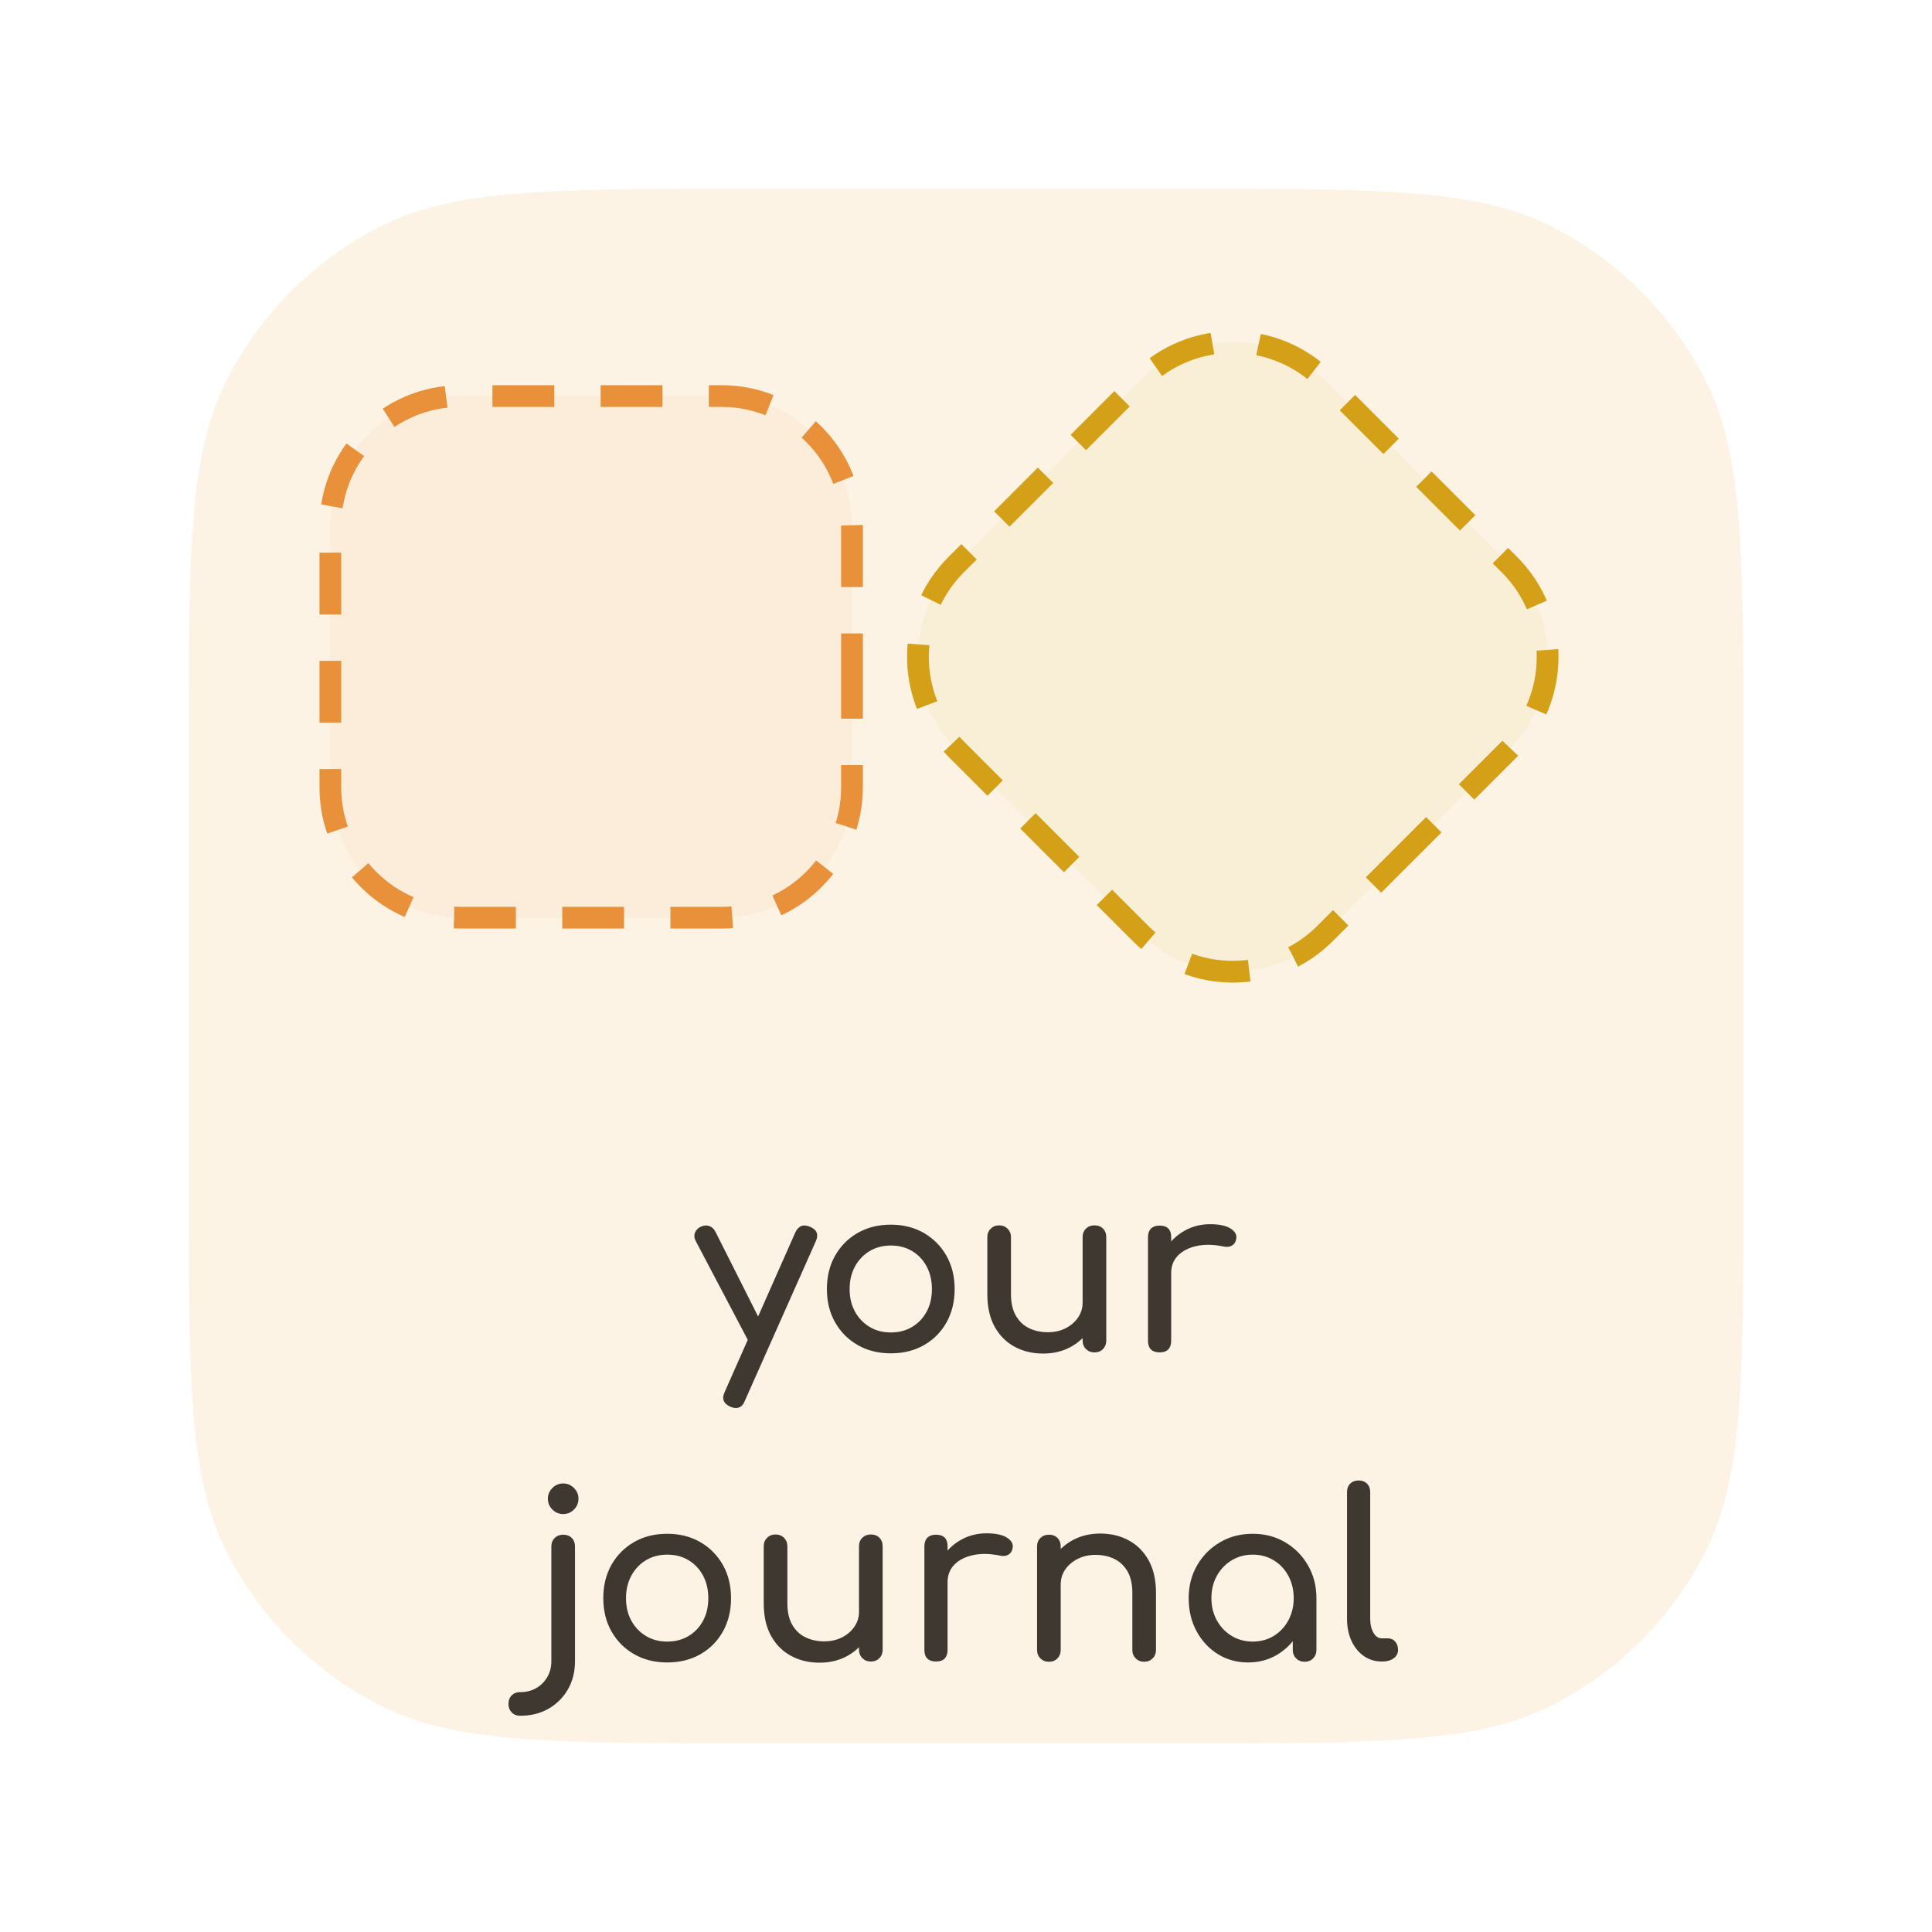
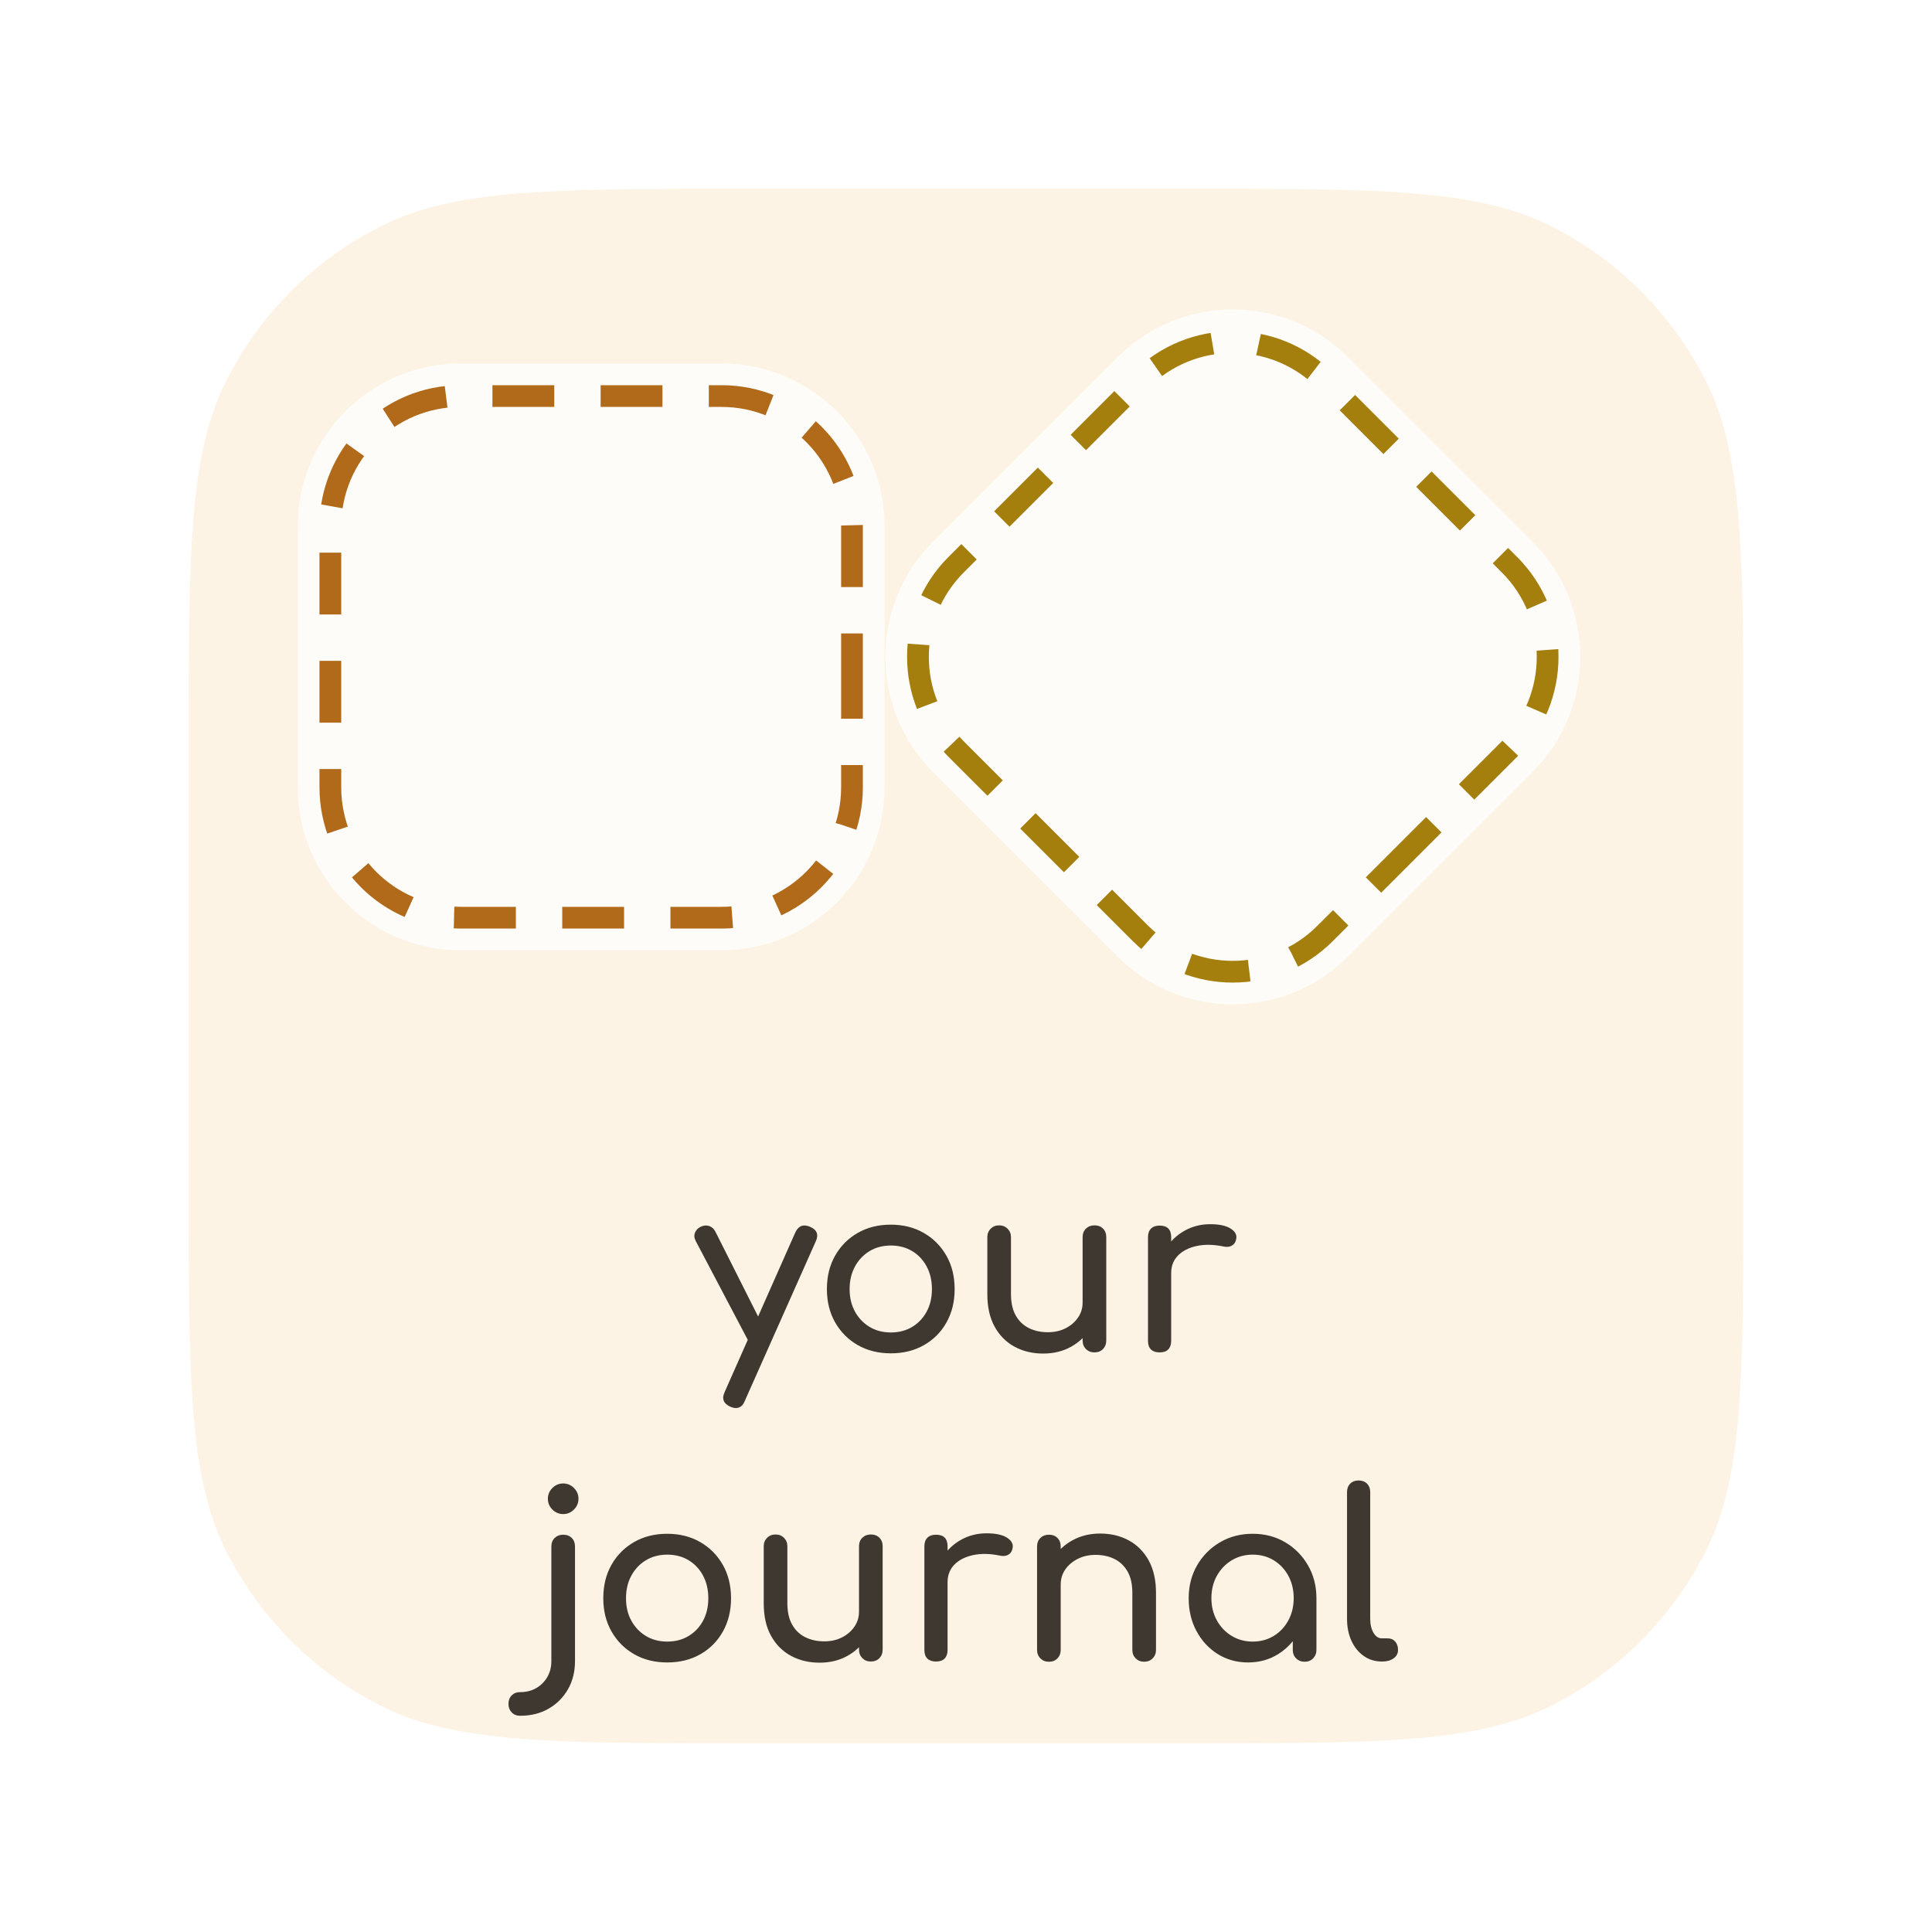
<svg xmlns="http://www.w3.org/2000/svg" viewBox="0 0 1024 1024" role="img" aria-label="journal">
  <path fill="#FCF3E4" transform="translate(100,100)" d="M 527.36 0 c 103.834 0 155.751 0 195.41 20.207 a 185.4 185.4 0 0 1 81.023 81.023 c 20.207 39.659 20.207 91.576 20.207 195.41 L 824 527.36 c 0 103.834 0 155.751 -20.207 195.41 a 185.4 185.4 0 0 1 -81.023 81.023 c -39.659 20.207 -91.576 20.207 -195.41 20.207 L 296.64 824 c -103.834 0 -155.751 0 -195.41 -20.207 a 185.4 185.4 0 0 1 -81.023 -81.023 c -20.207 -39.659 -20.207 -91.576 -20.207 -195.41 L 0 296.64 c 0 -103.834 0 -155.751 20.207 -195.41 a 185.4 185.4 0 0 1 81.023 -81.023 c 39.659 -20.207 91.576 -20.207 195.41 -20.207 Z" />
-   <path fill="#E8913A" fill-opacity="0.07" stroke="#E8913A" stroke-width="11.52" stroke-dasharray="32.768 24.576" stroke-linejoin="round" d="M451.574 348.16 L451.574 417.28 C451.574 455.454 420.628 486.4 382.454 486.4 L244.214 486.4 C206.04 486.4 175.094 455.454 175.094 417.28 L175.094 279.04 C175.094 240.866 206.04 209.92 244.214 209.92 L382.454 209.92 C420.628 209.92 451.574 240.866 451.574 279.04 Z" />
-   <path fill="#D4A017" fill-opacity="0.07" stroke="#D4A017" stroke-width="11.52" stroke-dasharray="32.768 24.576" stroke-linejoin="round" d="M751.155 445.91 L702.28 494.786 C675.287 521.779 631.523 521.779 604.53 494.786 L506.779 397.035 C479.786 370.042 479.786 326.278 506.779 299.285 L604.53 201.534 C631.523 174.541 675.287 174.541 702.28 201.534 L800.03 299.285 C827.023 326.278 827.023 370.042 800.03 397.035 Z" />
+   <path fill="#FEFCF8" stroke="#FEFCF8" stroke-width="34.56" stroke-linejoin="round" d="M451.574 348.16 L451.574 417.28 C451.574 455.454 420.628 486.4 382.454 486.4 L244.214 486.4 C206.04 486.4 175.094 455.454 175.094 417.28 L175.094 279.04 C175.094 240.866 206.04 209.92 244.214 209.92 L382.454 209.92 C420.628 209.92 451.574 240.866 451.574 279.04 Z" />
+   <path fill="none" stroke="#B06A1A" stroke-width="11.52" stroke-dasharray="32.768 24.576" stroke-linejoin="round" d="M451.574 348.16 L451.574 417.28 C451.574 455.454 420.628 486.4 382.454 486.4 L244.214 486.4 C206.04 486.4 175.094 455.454 175.094 417.28 L175.094 279.04 C175.094 240.866 206.04 209.92 244.214 209.92 L382.454 209.92 C420.628 209.92 451.574 240.866 451.574 279.04 Z" />
+   <path fill="#FEFCF8" stroke="#FEFCF8" stroke-width="34.56" stroke-linejoin="round" d="M751.155 445.91 L702.28 494.786 C675.287 521.779 631.523 521.779 604.53 494.786 L506.779 397.035 C479.786 370.042 479.786 326.278 506.779 299.285 L604.53 201.534 C631.523 174.541 675.287 174.541 702.28 201.534 L800.03 299.285 C827.023 326.278 827.023 370.042 800.03 397.035 Z" />
+   <path fill="none" stroke="#A57F0E" stroke-width="11.52" stroke-dasharray="32.768 24.576" stroke-linejoin="round" d="M751.155 445.91 L702.28 494.786 C675.287 521.779 631.523 521.779 604.53 494.786 L506.779 397.035 C479.786 370.042 479.786 326.278 506.779 299.285 L604.53 201.534 C631.523 174.541 675.287 174.541 702.28 201.534 L800.03 299.285 C827.023 326.278 827.023 370.042 800.03 397.035 Z" />
  <path fill="#3F3830" d="M389.98 746.291 Q388.751 746.291 387.031 745.554 Q381.624 743.096 384.082 737.812 L421.56 653.148 Q424.018 647.987 429.302 650.199 Q434.831 652.534 432.374 657.94 L394.772 742.482 Q393.298 746.291 389.98 746.291 Z M404.48 714.097 Q402.145 715.08 400.118 714.281 Q398.09 713.482 396.861 711.148 L368.722 657.695 Q367.493 655.36 368.415 653.21 Q369.336 651.059 371.671 650.076 Q374.006 649.093 376.095 649.892 Q378.184 650.691 379.29 653.025 L406.2 706.478 Q407.429 708.813 407.122 710.963 Q406.815 713.114 404.48 714.097 Z M472.187 717.292 Q462.234 717.292 454.609 712.913 Q446.985 708.534 442.628 700.871 Q438.272 693.207 438.272 683.254 Q438.272 673.178 442.628 665.514 Q446.985 657.85 454.609 653.472 Q462.234 649.093 472.125 649.093 Q482.017 649.093 489.62 653.472 Q497.222 657.85 501.6 665.514 Q505.979 673.178 505.979 683.254 Q505.979 693.207 501.678 700.887 Q497.377 708.567 489.759 712.929 Q482.14 717.292 472.187 717.292 Z M472.187 706.232 Q478.577 706.232 483.483 703.274 Q488.39 700.315 491.163 695.164 Q493.937 690.012 493.937 683.254 Q493.937 676.495 491.163 671.285 Q488.39 666.076 483.483 663.114 Q478.577 660.152 472.187 660.152 Q465.797 660.152 460.886 663.114 Q455.974 666.076 453.144 671.285 Q450.314 676.495 450.314 683.254 Q450.314 690.012 453.144 695.164 Q455.974 700.315 460.886 703.274 Q465.797 706.232 472.187 706.232 Z M552.919 717.414 Q544.44 717.414 537.743 713.789 Q531.046 710.164 527.176 703.16 Q523.305 696.156 523.305 685.957 L523.305 655.729 Q523.305 653.025 525.087 651.244 Q526.868 649.462 529.572 649.462 Q532.275 649.462 534.057 651.244 Q535.839 653.025 535.839 655.729 L535.839 685.957 Q535.839 692.838 538.419 697.324 Q541 701.809 545.423 703.959 Q549.847 706.109 555.377 706.109 Q560.66 706.109 564.777 704.02 Q568.893 701.932 571.351 698.368 Q573.809 694.804 573.809 690.381 L581.55 690.381 Q581.55 697.999 577.802 704.143 Q574.054 710.287 567.603 713.851 Q561.152 717.414 552.919 717.414 Z M580.076 716.8 Q577.372 716.8 575.59 715.018 Q573.809 713.236 573.809 710.533 L573.809 655.729 Q573.809 652.902 575.59 651.182 Q577.372 649.462 580.076 649.462 Q582.902 649.462 584.622 651.182 Q586.342 652.902 586.342 655.729 L586.342 710.533 Q586.342 713.236 584.622 715.018 Q582.902 716.8 580.076 716.8 Z M614.482 674.775 Q614.482 667.402 618.107 661.565 Q621.732 655.729 627.876 652.288 Q634.02 648.847 641.393 648.847 Q648.765 648.847 652.39 651.244 Q656.015 653.64 655.155 656.957 Q654.787 658.678 653.742 659.599 Q652.698 660.521 651.346 660.767 Q649.994 661.012 648.397 660.644 Q640.532 659.046 634.266 660.398 Q627.999 661.75 624.374 665.436 Q620.749 669.123 620.749 674.775 Z M614.605 716.8 Q611.656 716.8 610.058 715.264 Q608.461 713.728 608.461 710.656 L608.461 655.729 Q608.461 652.78 610.058 651.182 Q611.656 649.585 614.605 649.585 Q617.677 649.585 619.213 651.121 Q620.749 652.657 620.749 655.729 L620.749 710.656 Q620.749 713.605 619.213 715.203 Q617.677 716.8 614.605 716.8 Z" />
  <path fill="#3F3830" d="M275.64 909.394 Q272.937 909.394 271.217 907.612 Q269.496 905.83 269.496 903.127 Q269.496 900.301 271.217 898.58 Q272.937 896.86 275.64 896.86 Q280.556 896.86 284.242 894.71 Q287.928 892.559 290.079 888.873 Q292.229 885.187 292.229 880.394 L292.229 819.692 Q292.229 816.865 294.011 815.145 Q295.793 813.425 298.496 813.425 Q301.322 813.425 303.043 815.145 Q304.763 816.865 304.763 819.692 L304.763 880.394 Q304.763 888.873 301.015 895.386 Q297.267 901.898 290.755 905.646 Q284.242 909.394 275.64 909.394 Z M298.496 802.488 Q295.178 802.488 292.782 800.092 Q290.386 797.696 290.386 794.378 Q290.386 791.06 292.782 788.664 Q295.178 786.268 298.496 786.268 Q301.814 786.268 304.21 788.664 Q306.606 791.06 306.606 794.378 Q306.606 797.696 304.21 800.092 Q301.814 802.488 298.496 802.488 Z M353.669 881.132 Q343.716 881.132 336.092 876.753 Q328.467 872.374 324.111 864.711 Q319.754 857.047 319.754 847.094 Q319.754 837.018 324.111 829.354 Q328.467 821.69 336.092 817.312 Q343.716 812.933 353.608 812.933 Q363.5 812.933 371.102 817.312 Q378.704 821.69 383.083 829.354 Q387.461 837.018 387.461 847.094 Q387.461 857.047 383.16 864.727 Q378.86 872.407 371.241 876.769 Q363.622 881.132 353.669 881.132 Z M353.669 870.072 Q360.059 870.072 364.965 867.114 Q369.872 864.155 372.645 859.004 Q375.419 853.852 375.419 847.094 Q375.419 840.335 372.645 835.125 Q369.872 829.916 364.965 826.954 Q360.059 823.992 353.669 823.992 Q347.279 823.992 342.368 826.954 Q337.457 829.916 334.627 835.125 Q331.796 840.335 331.796 847.094 Q331.796 853.852 334.627 859.004 Q337.457 864.155 342.368 867.114 Q347.279 870.072 353.669 870.072 Z M434.401 881.254 Q425.923 881.254 419.226 877.629 Q412.529 874.004 408.658 867 Q404.787 859.996 404.787 849.797 L404.787 819.569 Q404.787 816.865 406.569 815.084 Q408.351 813.302 411.054 813.302 Q413.757 813.302 415.539 815.084 Q417.321 816.865 417.321 819.569 L417.321 849.797 Q417.321 856.678 419.901 861.164 Q422.482 865.649 426.906 867.799 Q431.329 869.949 436.859 869.949 Q442.143 869.949 446.259 867.86 Q450.376 865.772 452.833 862.208 Q455.291 858.644 455.291 854.221 L463.032 854.221 Q463.032 861.839 459.284 867.983 Q455.537 874.127 449.085 877.691 Q442.634 881.254 434.401 881.254 Z M461.558 880.64 Q458.854 880.64 457.073 878.858 Q455.291 877.076 455.291 874.373 L455.291 819.569 Q455.291 816.742 457.073 815.022 Q458.854 813.302 461.558 813.302 Q464.384 813.302 466.104 815.022 Q467.825 816.742 467.825 819.569 L467.825 874.373 Q467.825 877.076 466.104 878.858 Q464.384 880.64 461.558 880.64 Z M495.964 838.615 Q495.964 831.242 499.589 825.405 Q503.214 819.569 509.358 816.128 Q515.502 812.687 522.875 812.687 Q530.248 812.687 533.873 815.084 Q537.498 817.48 536.637 820.797 Q536.269 822.518 535.224 823.439 Q534.18 824.361 532.828 824.607 Q531.476 824.852 529.879 824.484 Q522.015 822.886 515.748 824.238 Q509.481 825.59 505.856 829.276 Q502.231 832.963 502.231 838.615 Z M496.087 880.64 Q493.138 880.64 491.54 879.104 Q489.943 877.568 489.943 874.496 L489.943 819.569 Q489.943 816.62 491.54 815.022 Q493.138 813.425 496.087 813.425 Q499.159 813.425 500.695 814.961 Q502.231 816.497 502.231 819.569 L502.231 874.496 Q502.231 877.445 500.695 879.043 Q499.159 880.64 496.087 880.64 Z M606.433 880.763 Q603.73 880.763 601.948 878.981 Q600.166 877.199 600.166 874.496 L600.166 844.268 Q600.166 837.263 597.586 832.84 Q595.005 828.416 590.643 826.266 Q586.281 824.115 580.628 824.115 Q575.468 824.115 571.29 826.204 Q567.112 828.293 564.654 831.795 Q562.196 835.297 562.196 839.844 L554.455 839.844 Q554.455 832.102 558.203 826.02 Q561.951 819.937 568.463 816.374 Q574.976 812.81 583.086 812.81 Q591.565 812.81 598.262 816.435 Q604.959 820.06 608.829 827.064 Q612.7 834.068 612.7 844.268 L612.7 874.496 Q612.7 877.199 610.918 878.981 Q609.137 880.763 606.433 880.763 Z M555.93 880.763 Q553.226 880.763 551.444 878.981 Q549.663 877.199 549.663 874.496 L549.663 819.692 Q549.663 816.865 551.444 815.145 Q553.226 813.425 555.93 813.425 Q558.756 813.425 560.476 815.145 Q562.196 816.865 562.196 819.692 L562.196 874.496 Q562.196 877.199 560.476 878.981 Q558.756 880.763 555.93 880.763 Z M661.484 881.132 Q652.513 881.132 645.405 876.668 Q638.298 872.205 634.162 864.503 Q630.026 856.801 630.026 847.128 Q630.026 837.332 634.511 829.618 Q638.996 821.903 646.662 817.418 Q654.328 812.933 663.941 812.933 Q673.553 812.933 681.158 817.418 Q688.763 821.903 693.248 829.645 Q697.733 837.386 697.733 847.094 L692.941 847.094 Q692.941 856.742 688.808 864.448 Q684.675 872.154 677.582 876.643 Q670.488 881.132 661.484 881.132 Z M663.941 870.072 Q670.208 870.072 675.123 867.062 Q680.038 864.051 682.865 858.814 Q685.691 853.578 685.691 847.073 Q685.691 840.458 682.865 835.236 Q680.038 830.013 675.126 827.003 Q670.214 823.992 663.951 823.992 Q657.797 823.992 652.82 827.003 Q647.844 830.013 644.956 835.22 Q642.068 840.426 642.068 847.071 Q642.068 853.606 644.956 858.829 Q647.844 864.051 652.814 867.062 Q657.784 870.072 663.941 870.072 Z M691.485 880.763 Q688.763 880.763 686.981 878.981 Q685.199 877.199 685.199 874.496 L685.199 855.695 L687.534 842.67 L697.733 847.094 L697.733 874.496 Q697.733 877.199 695.972 878.981 Q694.21 880.763 691.485 880.763 Z M732.385 880.64 Q726.979 880.64 722.801 877.691 Q718.623 874.742 716.288 869.652 Q713.953 864.562 713.953 857.907 L713.953 790.815 Q713.953 788.065 715.651 786.368 Q717.348 784.671 720.097 784.671 Q722.847 784.671 724.544 786.368 Q726.241 788.065 726.241 790.815 L726.241 857.907 Q726.241 862.454 727.975 865.403 Q729.709 868.352 732.385 868.352 L735.457 868.352 Q737.971 868.352 739.479 870.049 Q740.987 871.747 740.987 874.496 Q740.987 877.245 738.666 878.943 Q736.344 880.64 732.631 880.64 Z" />
</svg>
